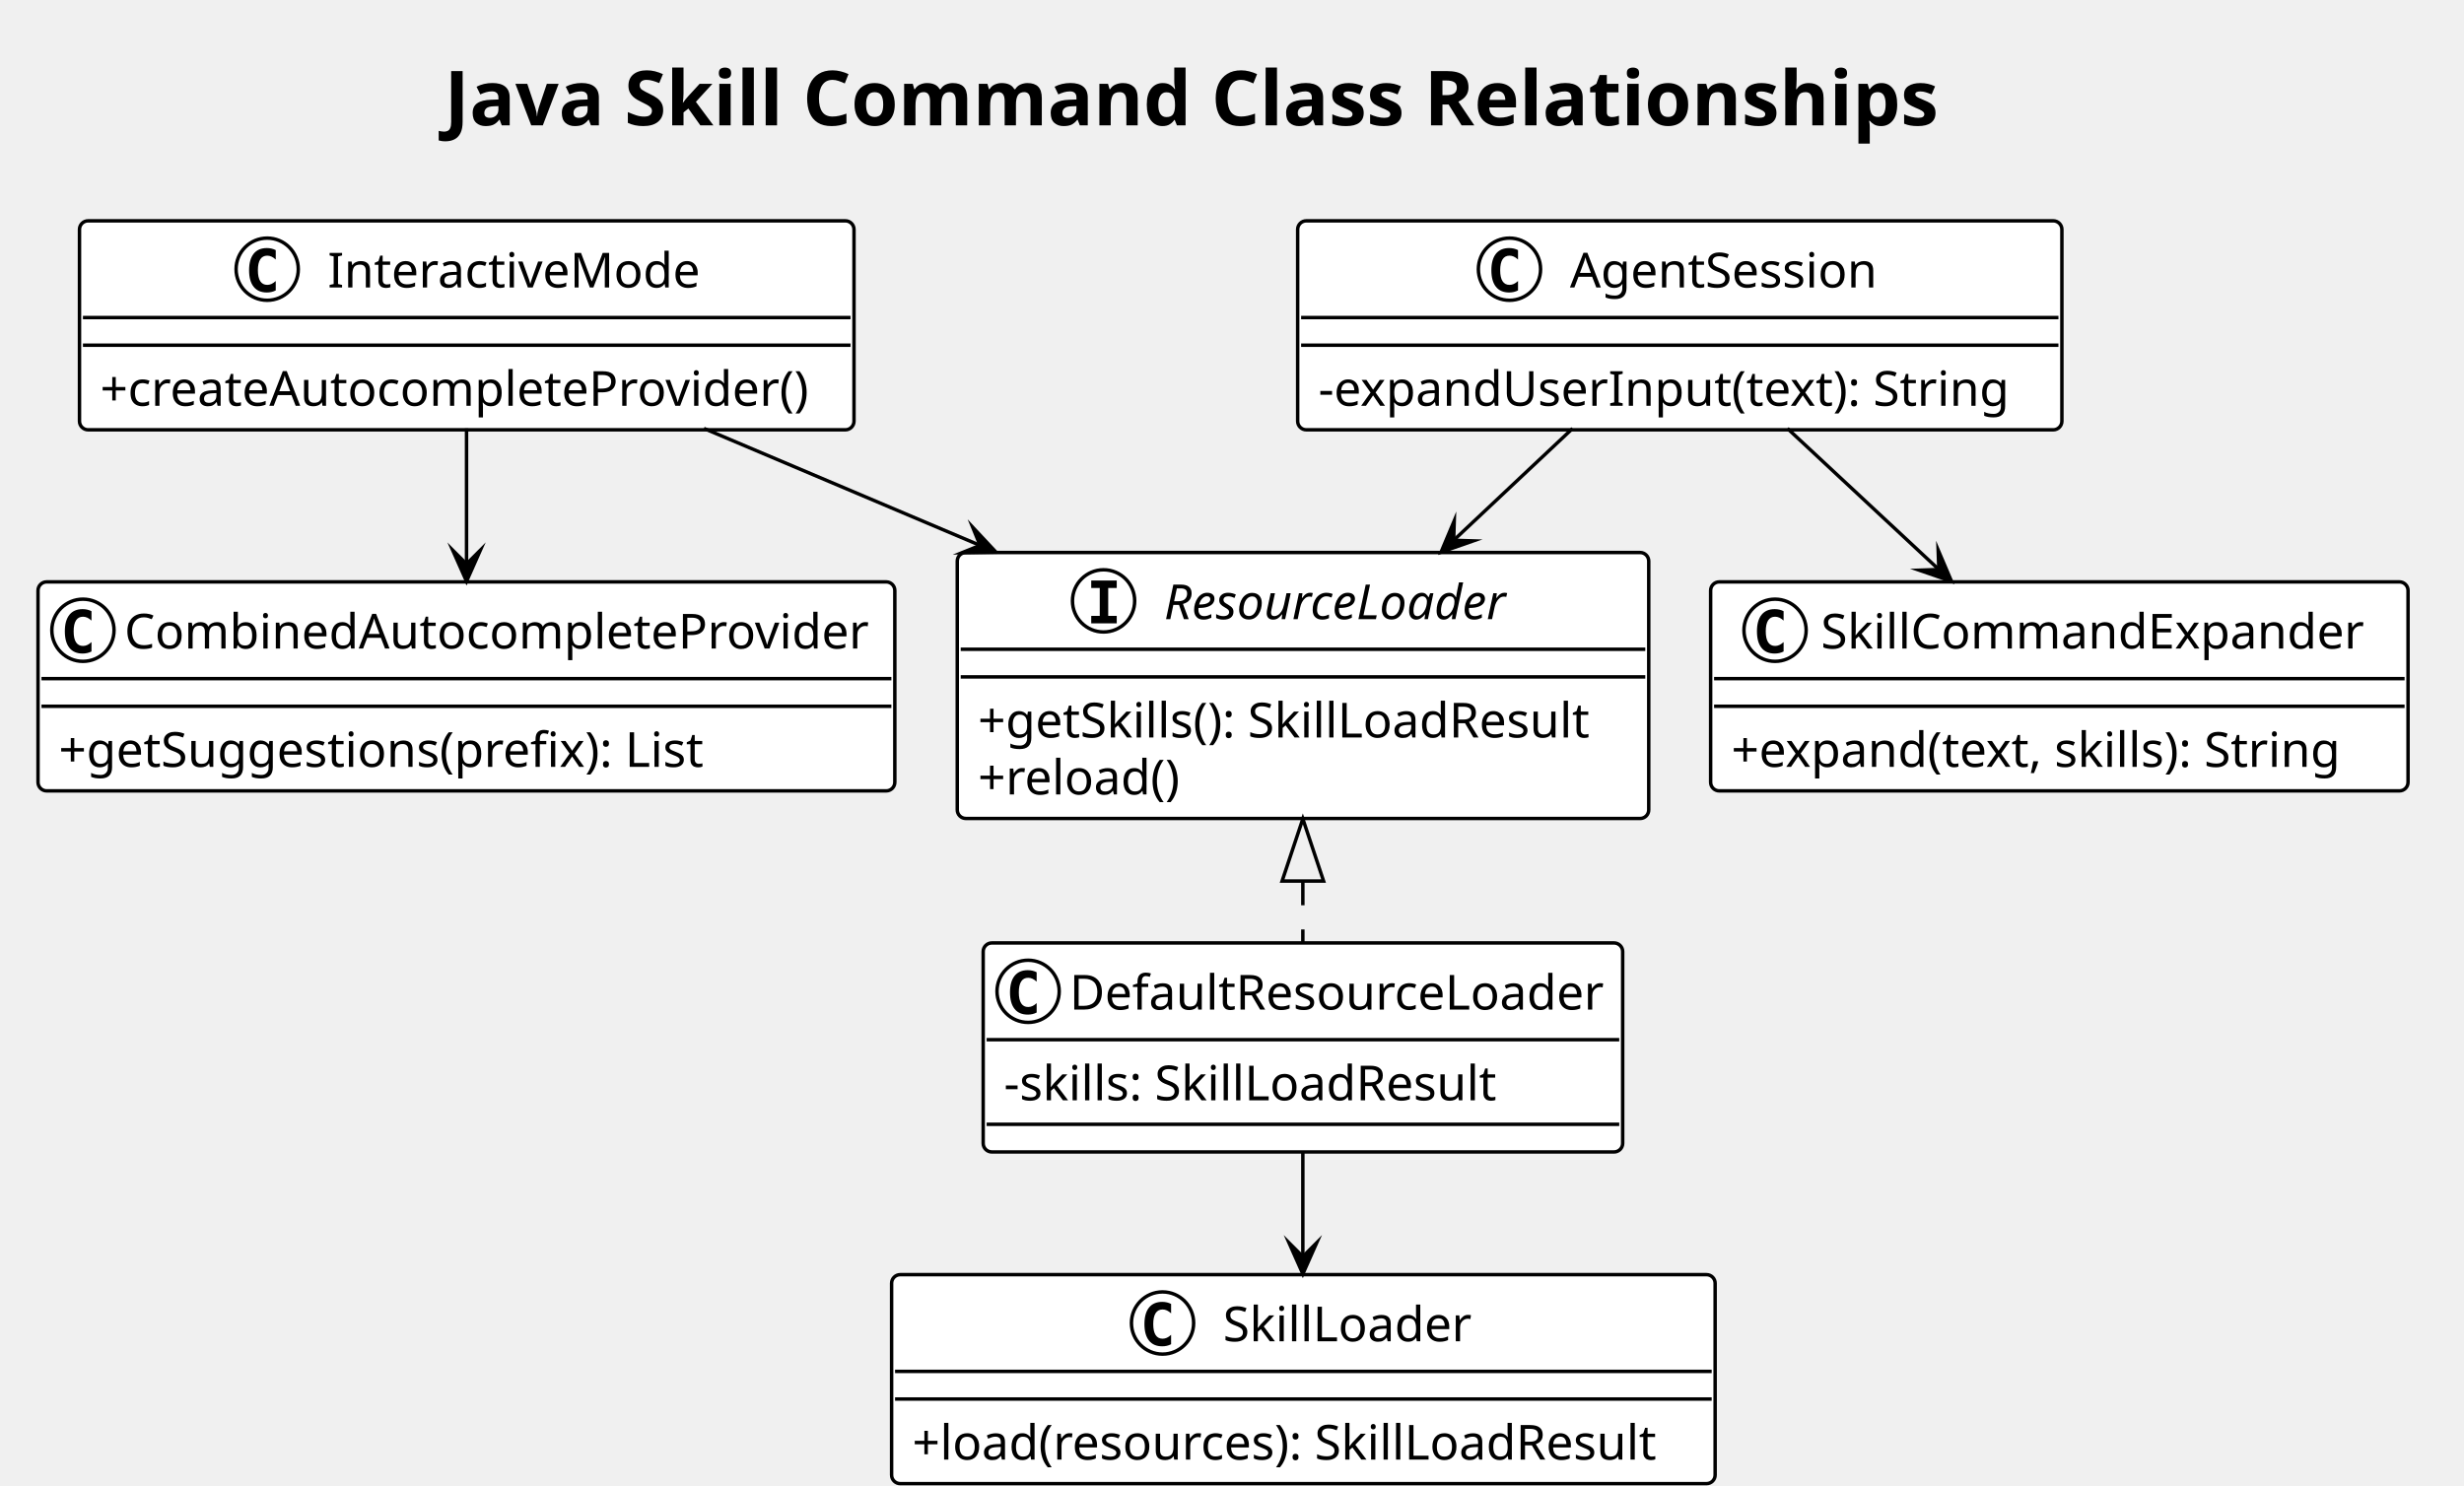
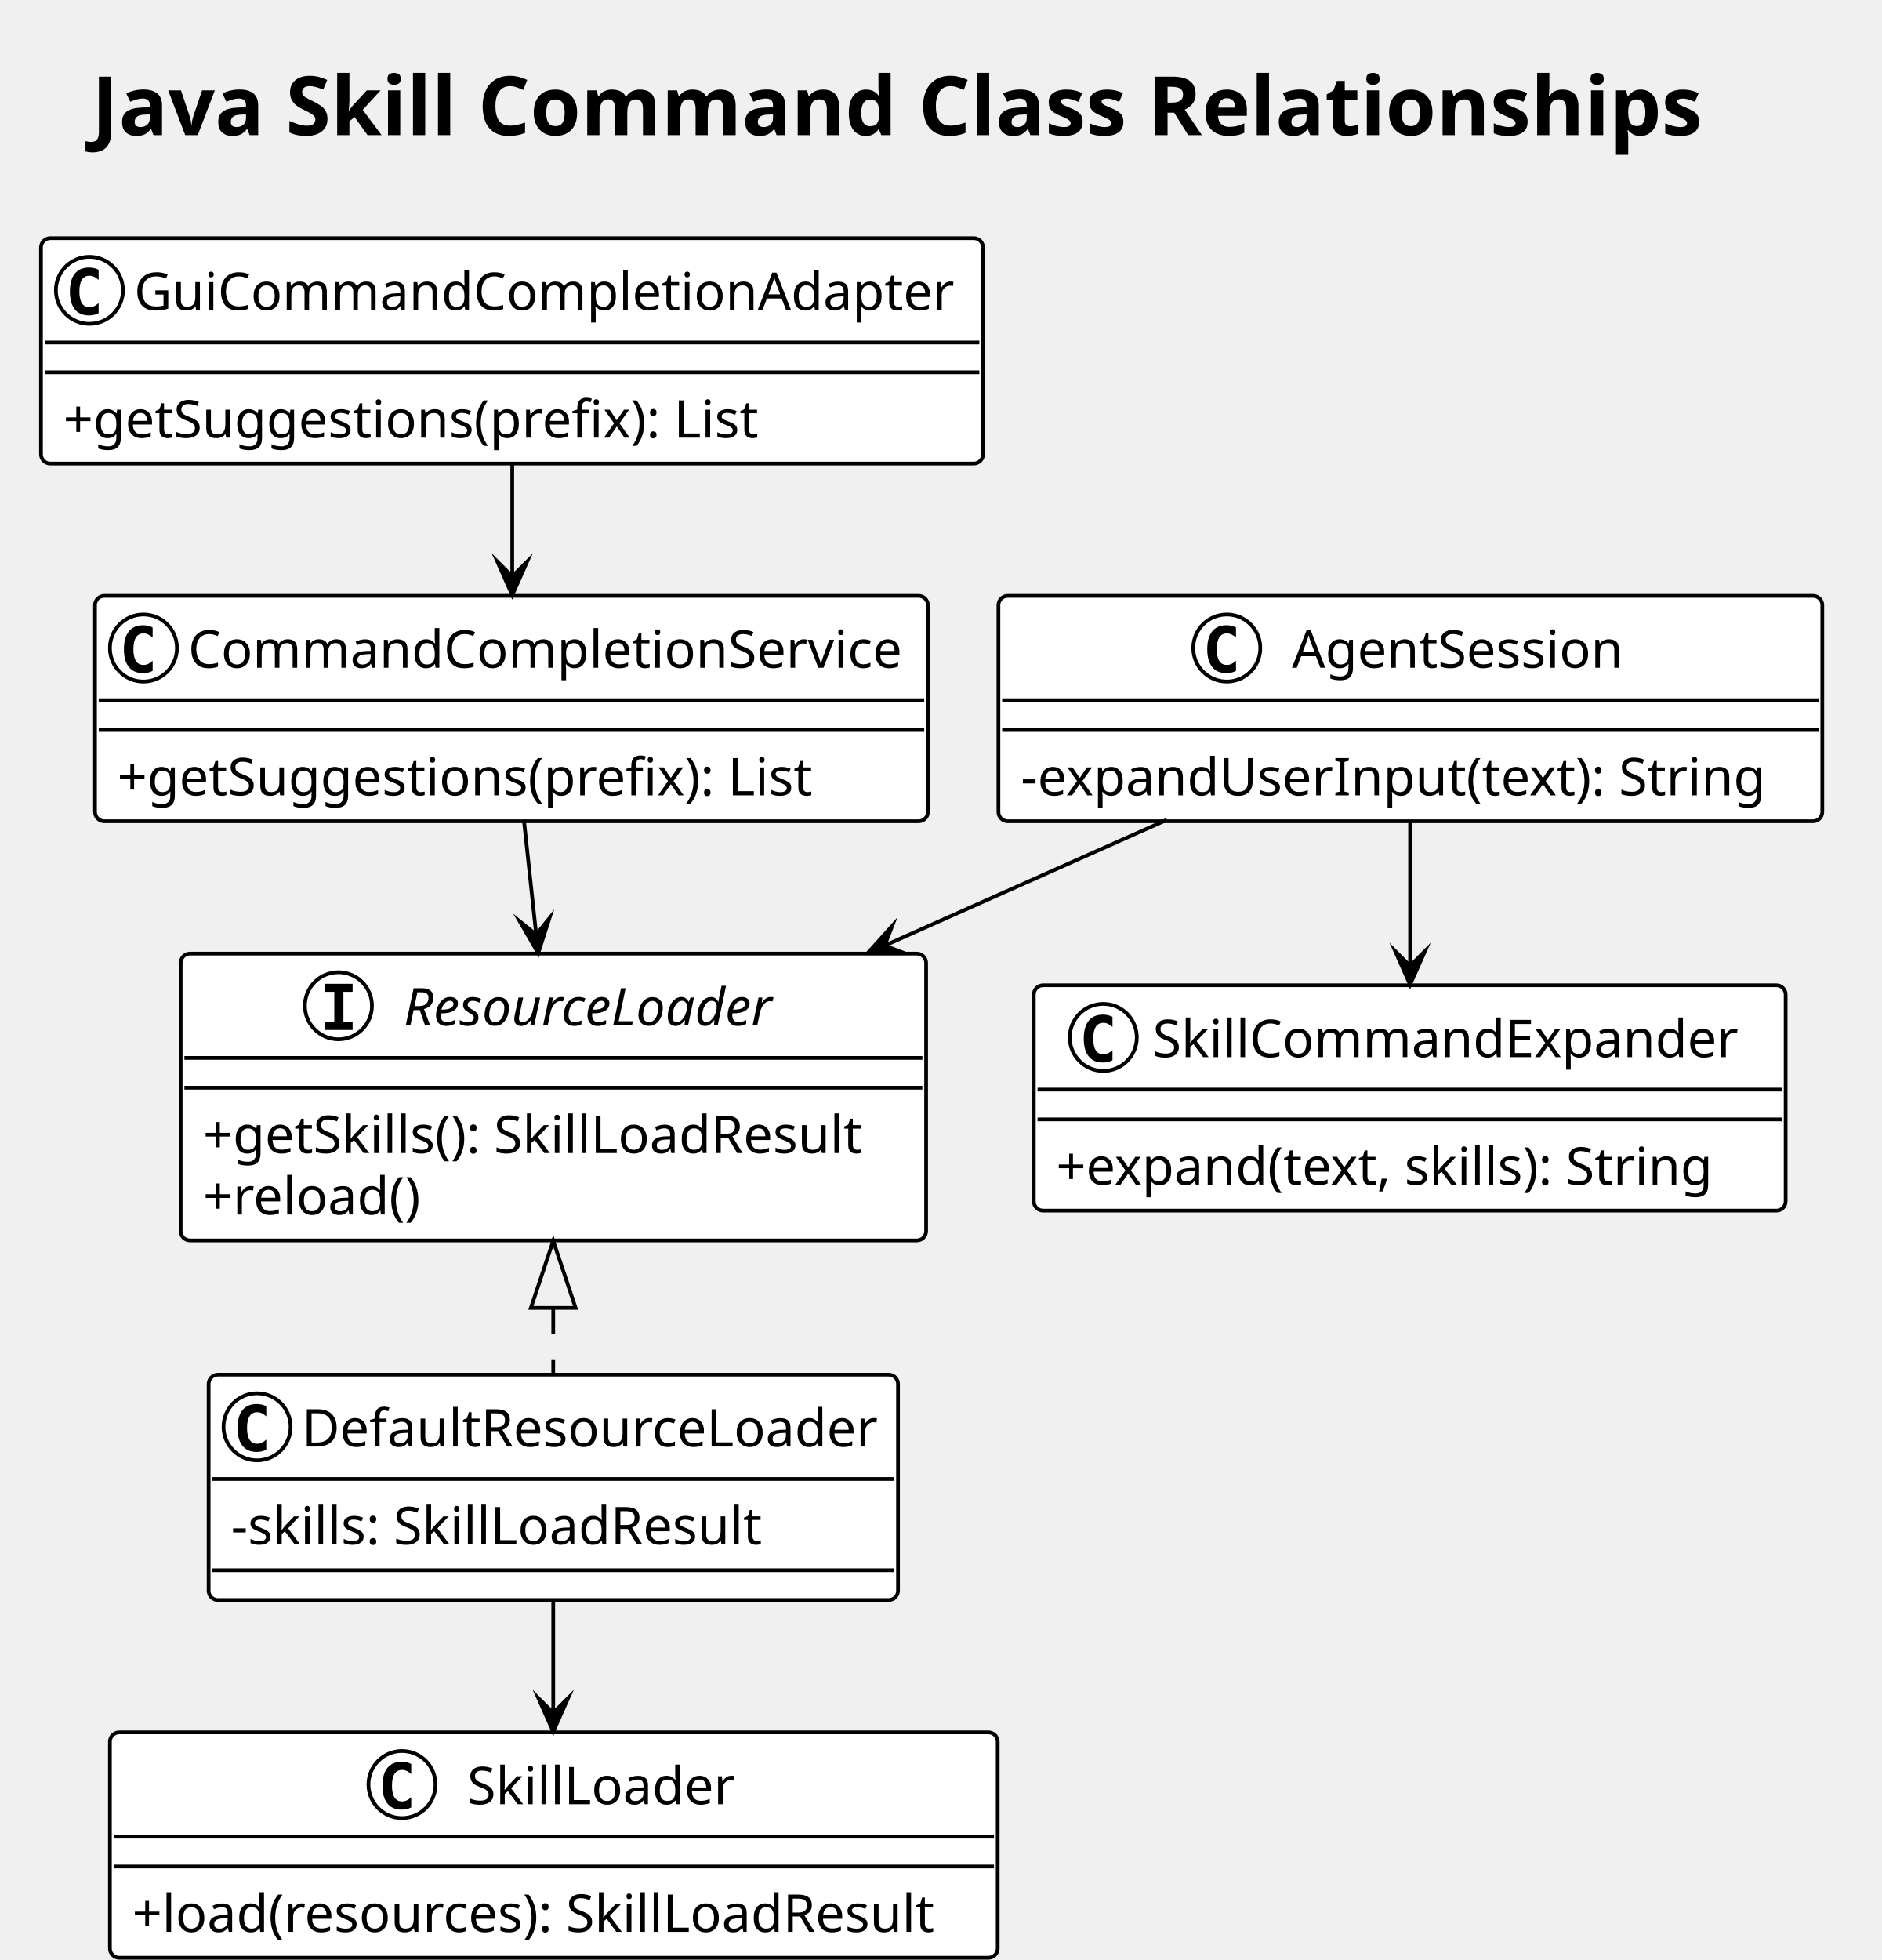
- <svg xmlns="http://www.w3.org/2000/svg" contentStyleType="text/css" data-diagram-type="CLASS" height="430px" preserveAspectRatio="none" style="width:713px;height:430px;" version="1.1" viewBox="0 0 713 430" width="713px" zoomAndPan="magnify">
+ <svg xmlns="http://www.w3.org/2000/svg" contentStyleType="text/css" data-diagram-type="CLASS" height="526px" preserveAspectRatio="none" style="width:505px;height:526px;" version="1.1" viewBox="0 0 505 526" width="505px" zoomAndPan="magnify">
  <defs />
  <g>
-     <g class="title" data-source-line="319">
-       <text fill="#000000" font-family="'sans-serif'" font-size="22" font-weight="700" lengthAdjust="spacing" textLength="453.857" x="128.571" y="36.27">Java Skill Command Class Relationships</text>
+     <g class="title" data-source-line="334">
+       <text fill="#000000" font-family="'sans-serif'" font-size="22" font-weight="700" lengthAdjust="spacing" textLength="453.857" x="24.571" y="36.27">Java Skill Command Class Relationships</text>
    </g>
-     <g class="entity" data-qualified-name="ResourceLoader" data-source-line="321" id="ent0001">
-       <rect fill="#FFFFFF" height="76.977" rx="2.5" ry="2.5" style="stroke:#000000;stroke-width:1;" width="200.091" x="277" y="159.91" />
-       <ellipse cx="319.339" cy="173.91" fill="#FFFFFF" rx="9" ry="9" style="stroke:#000000;stroke-width:1;" />
-       <path d="M315.767,170.175 L315.767,168.017 L323.147,168.017 L323.147,170.175 L320.681,170.175 L320.681,178.252 L323.147,178.252 L323.147,180.41 L315.767,180.41 L315.767,178.252 L318.232,178.252 L318.232,170.175 Z " fill="#000000" />
-       <text fill="#000000" font-family="'sans-serif'" font-size="14" font-style="italic" lengthAdjust="spacing" textLength="107.912" x="336.839" y="179.201">ResourceLoader</text>
-       <line style="stroke:#000000;stroke-width:1;" x1="278" x2="476.091" y1="187.91" y2="187.91" />
-       <line style="stroke:#000000;stroke-width:1;" x1="278" x2="476.091" y1="195.91" y2="195.91" />
-       <text fill="#000000" font-family="'sans-serif'" font-size="14" lengthAdjust="spacing" textLength="188.091" x="283" y="213.445">+getSkills(): SkillLoadResult</text>
-       <text fill="#000000" font-family="'sans-serif'" font-size="14" lengthAdjust="spacing" textLength="62.952" x="283" y="229.934">+reload()</text>
+     <g class="entity" data-qualified-name="ResourceLoader" data-source-line="336" id="ent0001">
+       <rect fill="#FFFFFF" height="76.977" rx="2.5" ry="2.5" style="stroke:#000000;stroke-width:1;" width="200.091" x="48.5" y="255.91" />
+       <ellipse cx="90.839" cy="269.91" fill="#FFFFFF" rx="9" ry="9" style="stroke:#000000;stroke-width:1;" />
+       <path d="M87.267,266.175 L87.267,264.017 L94.647,264.017 L94.647,266.175 L92.181,266.175 L92.181,274.252 L94.647,274.252 L94.647,276.41 L87.267,276.41 L87.267,274.252 L89.732,274.252 L89.732,266.175 Z " fill="#000000" />
+       <text fill="#000000" font-family="'sans-serif'" font-size="14" font-style="italic" lengthAdjust="spacing" textLength="107.912" x="108.339" y="275.201">ResourceLoader</text>
+       <line style="stroke:#000000;stroke-width:1;" x1="49.5" x2="247.591" y1="283.91" y2="283.91" />
+       <line style="stroke:#000000;stroke-width:1;" x1="49.5" x2="247.591" y1="291.91" y2="291.91" />
+       <text fill="#000000" font-family="'sans-serif'" font-size="14" lengthAdjust="spacing" textLength="188.091" x="54.5" y="309.445">+getSkills(): SkillLoadResult</text>
+       <text fill="#000000" font-family="'sans-serif'" font-size="14" lengthAdjust="spacing" textLength="62.952" x="54.5" y="325.934">+reload()</text>
    </g>
-     <g class="entity" data-qualified-name="DefaultResourceLoader" data-source-line="325" id="ent0002">
-       <rect fill="#FFFFFF" height="60.488" rx="2.5" ry="2.5" style="stroke:#000000;stroke-width:1;" width="185.049" x="284.5" y="272.91" />
-       <ellipse cx="297.5" cy="286.91" fill="#FFFFFF" rx="9" ry="9" style="stroke:#000000;stroke-width:1;" />
-       <path d="M299.973,293.053 Q299.392,293.352 298.753,293.502 Q298.114,293.651 297.408,293.651 Q294.901,293.651 293.582,291.999 Q292.262,290.347 292.262,287.226 Q292.262,284.097 293.582,282.445 Q294.901,280.793 297.408,280.793 Q298.114,280.793 298.761,280.942 Q299.409,281.092 299.973,281.391 L299.973,284.113 Q299.342,283.532 298.749,283.262 Q298.155,282.993 297.524,282.993 Q296.18,282.993 295.495,284.059 Q294.81,285.126 294.81,287.226 Q294.81,289.318 295.495,290.385 Q296.18,291.451 297.524,291.451 Q298.155,291.451 298.749,291.181 Q299.342,290.912 299.973,290.331 Z " fill="#000000" />
-       <text fill="#000000" font-family="'sans-serif'" font-size="14" lengthAdjust="spacing" textLength="157.049" x="309.5" y="292.201">DefaultResourceLoader</text>
-       <line style="stroke:#000000;stroke-width:1;" x1="285.5" x2="468.549" y1="300.91" y2="300.91" />
-       <text fill="#000000" font-family="'sans-serif'" font-size="14" lengthAdjust="spacing" textLength="153.788" x="290.5" y="318.445">-skills: SkillLoadResult</text>
-       <line style="stroke:#000000;stroke-width:1;" x1="285.5" x2="468.549" y1="325.398" y2="325.398" />
+     <g class="entity" data-qualified-name="DefaultResourceLoader" data-source-line="340" id="ent0002">
+       <rect fill="#FFFFFF" height="60.488" rx="2.5" ry="2.5" style="stroke:#000000;stroke-width:1;" width="185.049" x="56" y="368.91" />
+       <ellipse cx="69" cy="382.91" fill="#FFFFFF" rx="9" ry="9" style="stroke:#000000;stroke-width:1;" />
+       <path d="M71.473,389.053 Q70.892,389.352 70.253,389.502 Q69.614,389.651 68.908,389.651 Q66.401,389.651 65.082,387.999 Q63.762,386.347 63.762,383.226 Q63.762,380.097 65.082,378.445 Q66.401,376.793 68.908,376.793 Q69.614,376.793 70.261,376.942 Q70.909,377.092 71.473,377.391 L71.473,380.113 Q70.842,379.532 70.249,379.262 Q69.655,378.993 69.024,378.993 Q67.68,378.993 66.995,380.059 Q66.31,381.126 66.31,383.226 Q66.31,385.318 66.995,386.385 Q67.68,387.451 69.024,387.451 Q69.655,387.451 70.249,387.181 Q70.842,386.912 71.473,386.331 Z " fill="#000000" />
+       <text fill="#000000" font-family="'sans-serif'" font-size="14" lengthAdjust="spacing" textLength="157.049" x="81" y="388.201">DefaultResourceLoader</text>
+       <line style="stroke:#000000;stroke-width:1;" x1="57" x2="240.049" y1="396.91" y2="396.91" />
+       <text fill="#000000" font-family="'sans-serif'" font-size="14" lengthAdjust="spacing" textLength="153.788" x="62" y="414.445">-skills: SkillLoadResult</text>
+       <line style="stroke:#000000;stroke-width:1;" x1="57" x2="240.049" y1="421.398" y2="421.398" />
    </g>
-     <g class="entity" data-qualified-name="SkillLoader" data-source-line="328" id="ent0003">
-       <rect fill="#FFFFFF" height="60.488" rx="2.5" ry="2.5" style="stroke:#000000;stroke-width:1;" width="238.304" x="258" y="368.91" />
-       <ellipse cx="336.402" cy="382.91" fill="#FFFFFF" rx="9" ry="9" style="stroke:#000000;stroke-width:1;" />
-       <path d="M338.875,389.053 Q338.294,389.352 337.655,389.502 Q337.016,389.651 336.31,389.651 Q333.804,389.651 332.484,387.999 Q331.164,386.347 331.164,383.226 Q331.164,380.097 332.484,378.445 Q333.804,376.793 336.31,376.793 Q337.016,376.793 337.664,376.942 Q338.311,377.092 338.875,377.391 L338.875,380.113 Q338.245,379.532 337.651,379.262 Q337.058,378.993 336.427,378.993 Q335.082,378.993 334.397,380.059 Q333.712,381.126 333.712,383.226 Q333.712,385.318 334.397,386.385 Q335.082,387.451 336.427,387.451 Q337.058,387.451 337.651,387.181 Q338.245,386.912 338.875,386.331 Z " fill="#000000" />
-       <text fill="#000000" font-family="'sans-serif'" font-size="14" lengthAdjust="spacing" textLength="73.999" x="353.902" y="388.201">SkillLoader</text>
-       <line style="stroke:#000000;stroke-width:1;" x1="259" x2="495.304" y1="396.91" y2="396.91" />
-       <line style="stroke:#000000;stroke-width:1;" x1="259" x2="495.304" y1="404.91" y2="404.91" />
-       <text fill="#000000" font-family="'sans-serif'" font-size="14" lengthAdjust="spacing" textLength="226.304" x="264" y="422.445">+load(resources): SkillLoadResult</text>
+     <g class="entity" data-qualified-name="SkillLoader" data-source-line="343" id="ent0003">
+       <rect fill="#FFFFFF" height="60.488" rx="2.5" ry="2.5" style="stroke:#000000;stroke-width:1;" width="238.304" x="29.5" y="464.91" />
+       <ellipse cx="107.902" cy="478.91" fill="#FFFFFF" rx="9" ry="9" style="stroke:#000000;stroke-width:1;" />
+       <path d="M110.376,485.053 Q109.794,485.352 109.155,485.502 Q108.516,485.651 107.811,485.651 Q105.304,485.651 103.984,483.999 Q102.664,482.347 102.664,479.226 Q102.664,476.097 103.984,474.445 Q105.304,472.793 107.811,472.793 Q108.516,472.793 109.164,472.942 Q109.811,473.092 110.376,473.391 L110.376,476.113 Q109.745,475.532 109.151,475.262 Q108.558,474.993 107.927,474.993 Q106.582,474.993 105.897,476.059 Q105.212,477.126 105.212,479.226 Q105.212,481.318 105.897,482.385 Q106.582,483.451 107.927,483.451 Q108.558,483.451 109.151,483.181 Q109.745,482.912 110.376,482.331 Z " fill="#000000" />
+       <text fill="#000000" font-family="'sans-serif'" font-size="14" lengthAdjust="spacing" textLength="73.999" x="125.402" y="484.201">SkillLoader</text>
+       <line style="stroke:#000000;stroke-width:1;" x1="30.5" x2="266.804" y1="492.91" y2="492.91" />
+       <line style="stroke:#000000;stroke-width:1;" x1="30.5" x2="266.804" y1="500.91" y2="500.91" />
+       <text fill="#000000" font-family="'sans-serif'" font-size="14" lengthAdjust="spacing" textLength="226.304" x="35.5" y="518.445">+load(resources): SkillLoadResult</text>
    </g>
-     <g class="entity" data-qualified-name="SkillCommandExpander" data-source-line="331" id="ent0004">
-       <rect fill="#FFFFFF" height="60.488" rx="2.5" ry="2.5" style="stroke:#000000;stroke-width:1;" width="201.807" x="495" y="168.41" />
-       <ellipse cx="513.643" cy="182.41" fill="#FFFFFF" rx="9" ry="9" style="stroke:#000000;stroke-width:1;" />
-       <path d="M516.116,188.553 Q515.535,188.852 514.896,189.001 Q514.257,189.151 513.551,189.151 Q511.044,189.151 509.725,187.499 Q508.405,185.847 508.405,182.726 Q508.405,179.597 509.725,177.945 Q511.044,176.293 513.551,176.293 Q514.257,176.293 514.904,176.442 Q515.552,176.592 516.116,176.891 L516.116,179.613 Q515.485,179.032 514.892,178.762 Q514.298,178.493 513.667,178.493 Q512.323,178.493 511.638,179.559 Q510.953,180.626 510.953,182.726 Q510.953,184.818 511.638,185.885 Q512.323,186.951 513.667,186.951 Q514.298,186.951 514.892,186.681 Q515.485,186.412 516.116,185.831 Z " fill="#000000" />
-       <text fill="#000000" font-family="'sans-serif'" font-size="14" lengthAdjust="spacing" textLength="161.267" x="526.897" y="187.701">SkillCommandExpander</text>
-       <line style="stroke:#000000;stroke-width:1;" x1="496" x2="695.807" y1="196.41" y2="196.41" />
-       <line style="stroke:#000000;stroke-width:1;" x1="496" x2="695.807" y1="204.41" y2="204.41" />
-       <text fill="#000000" font-family="'sans-serif'" font-size="14" lengthAdjust="spacing" textLength="189.807" x="501" y="221.945">+expand(text, skills): String</text>
+     <g class="entity" data-qualified-name="SkillCommandExpander" data-source-line="346" id="ent0004">
+       <rect fill="#FFFFFF" height="60.488" rx="2.5" ry="2.5" style="stroke:#000000;stroke-width:1;" width="201.807" x="277.5" y="264.41" />
+       <ellipse cx="296.143" cy="278.41" fill="#FFFFFF" rx="9" ry="9" style="stroke:#000000;stroke-width:1;" />
+       <path d="M298.616,284.553 Q298.035,284.852 297.396,285.002 Q296.757,285.151 296.051,285.151 Q293.544,285.151 292.225,283.499 Q290.905,281.847 290.905,278.726 Q290.905,275.597 292.225,273.945 Q293.544,272.293 296.051,272.293 Q296.757,272.293 297.404,272.442 Q298.052,272.592 298.616,272.891 L298.616,275.613 Q297.985,275.032 297.392,274.762 Q296.798,274.493 296.167,274.493 Q294.823,274.493 294.138,275.559 Q293.453,276.626 293.453,278.726 Q293.453,280.818 294.138,281.885 Q294.823,282.951 296.167,282.951 Q296.798,282.951 297.392,282.681 Q297.985,282.412 298.616,281.831 Z " fill="#000000" />
+       <text fill="#000000" font-family="'sans-serif'" font-size="14" lengthAdjust="spacing" textLength="161.267" x="309.397" y="283.701">SkillCommandExpander</text>
+       <line style="stroke:#000000;stroke-width:1;" x1="278.5" x2="478.307" y1="292.41" y2="292.41" />
+       <line style="stroke:#000000;stroke-width:1;" x1="278.5" x2="478.307" y1="300.41" y2="300.41" />
+       <text fill="#000000" font-family="'sans-serif'" font-size="14" lengthAdjust="spacing" textLength="189.807" x="283.5" y="317.945">+expand(text, skills): String</text>
    </g>
-     <g class="entity" data-qualified-name="CombinedAutocompleteProvider" data-source-line="334" id="ent0005">
-       <rect fill="#FFFFFF" height="60.488" rx="2.5" ry="2.5" style="stroke:#000000;stroke-width:1;" width="247.933" x="11" y="168.41" />
-       <ellipse cx="24" cy="182.41" fill="#FFFFFF" rx="9" ry="9" style="stroke:#000000;stroke-width:1;" />
-       <path d="M26.473,188.553 Q25.892,188.852 25.253,189.001 Q24.614,189.151 23.908,189.151 Q21.401,189.151 20.081,187.499 Q18.762,185.847 18.762,182.726 Q18.762,179.597 20.081,177.945 Q21.401,176.293 23.908,176.293 Q24.614,176.293 25.261,176.442 Q25.909,176.592 26.473,176.891 L26.473,179.613 Q25.842,179.032 25.249,178.762 Q24.655,178.493 24.024,178.493 Q22.68,178.493 21.995,179.559 Q21.31,180.626 21.31,182.726 Q21.31,184.818 21.995,185.885 Q22.68,186.951 24.024,186.951 Q24.655,186.951 25.249,186.681 Q25.842,186.412 26.473,185.831 Z " fill="#000000" />
-       <text fill="#000000" font-family="'sans-serif'" font-size="14" lengthAdjust="spacing" textLength="219.933" x="36" y="187.701">CombinedAutocompleteProvider</text>
-       <line style="stroke:#000000;stroke-width:1;" x1="12" x2="257.933" y1="196.41" y2="196.41" />
-       <line style="stroke:#000000;stroke-width:1;" x1="12" x2="257.933" y1="204.41" y2="204.41" />
-       <text fill="#000000" font-family="'sans-serif'" font-size="14" lengthAdjust="spacing" textLength="197.196" x="17" y="221.945">+getSuggestions(prefix): List</text>
+     <g class="entity" data-qualified-name="CommandCompletionService" data-source-line="349" id="ent0005">
+       <rect fill="#FFFFFF" height="60.488" rx="2.5" ry="2.5" style="stroke:#000000;stroke-width:1;" width="223.576" x="25.5" y="159.91" />
+       <ellipse cx="38.5" cy="173.91" fill="#FFFFFF" rx="9" ry="9" style="stroke:#000000;stroke-width:1;" />
+       <path d="M40.973,180.053 Q40.392,180.352 39.753,180.501 Q39.114,180.651 38.408,180.651 Q35.901,180.651 34.581,178.999 Q33.262,177.347 33.262,174.226 Q33.262,171.097 34.581,169.445 Q35.901,167.793 38.408,167.793 Q39.114,167.793 39.761,167.942 Q40.409,168.092 40.973,168.391 L40.973,171.113 Q40.342,170.532 39.749,170.262 Q39.155,169.993 38.524,169.993 Q37.18,169.993 36.495,171.059 Q35.81,172.126 35.81,174.226 Q35.81,176.318 36.495,177.385 Q37.18,178.451 38.524,178.451 Q39.155,178.451 39.749,178.181 Q40.342,177.912 40.973,177.331 Z " fill="#000000" />
+       <text fill="#000000" font-family="'sans-serif'" font-size="14" lengthAdjust="spacing" textLength="195.576" x="50.5" y="179.201">CommandCompletionService</text>
+       <line style="stroke:#000000;stroke-width:1;" x1="26.5" x2="248.076" y1="187.91" y2="187.91" />
+       <line style="stroke:#000000;stroke-width:1;" x1="26.5" x2="248.076" y1="195.91" y2="195.91" />
+       <text fill="#000000" font-family="'sans-serif'" font-size="14" lengthAdjust="spacing" textLength="197.196" x="31.5" y="213.445">+getSuggestions(prefix): List</text>
    </g>
-     <g class="entity" data-qualified-name="InteractiveMode" data-source-line="337" id="ent0006">
-       <rect fill="#FFFFFF" height="60.488" rx="2.5" ry="2.5" style="stroke:#000000;stroke-width:1;" width="224.119" x="23" y="63.91" />
-       <ellipse cx="77.316" cy="77.91" fill="#FFFFFF" rx="9" ry="9" style="stroke:#000000;stroke-width:1;" />
-       <path d="M79.789,84.053 Q79.208,84.352 78.569,84.501 Q77.93,84.651 77.224,84.651 Q74.717,84.651 73.397,82.999 Q72.078,81.347 72.078,78.226 Q72.078,75.097 73.397,73.445 Q74.717,71.793 77.224,71.793 Q77.93,71.793 78.577,71.942 Q79.225,72.092 79.789,72.391 L79.789,75.113 Q79.158,74.532 78.565,74.263 Q77.971,73.993 77.34,73.993 Q75.996,73.993 75.311,75.059 Q74.626,76.126 74.626,78.226 Q74.626,80.318 75.311,81.385 Q75.996,82.451 77.34,82.451 Q77.971,82.451 78.565,82.181 Q79.158,81.912 79.789,81.331 Z " fill="#000000" />
-       <text fill="#000000" font-family="'sans-serif'" font-size="14" lengthAdjust="spacing" textLength="107.987" x="94.816" y="83.201">InteractiveMode</text>
-       <line style="stroke:#000000;stroke-width:1;" x1="24" x2="246.119" y1="91.91" y2="91.91" />
-       <line style="stroke:#000000;stroke-width:1;" x1="24" x2="246.119" y1="99.91" y2="99.91" />
-       <text fill="#000000" font-family="'sans-serif'" font-size="14" lengthAdjust="spacing" textLength="212.119" x="29" y="117.445">+createAutocompleteProvider()</text>
+     <g class="entity" data-qualified-name="GuiCommandCompletionAdapter" data-source-line="352" id="ent0006">
+       <rect fill="#FFFFFF" height="60.488" rx="2.5" ry="2.5" style="stroke:#000000;stroke-width:1;" width="252.875" x="11" y="63.91" />
+       <ellipse cx="24" cy="77.91" fill="#FFFFFF" rx="9" ry="9" style="stroke:#000000;stroke-width:1;" />
+       <path d="M26.473,84.053 Q25.892,84.352 25.253,84.501 Q24.614,84.651 23.908,84.651 Q21.401,84.651 20.081,82.999 Q18.762,81.347 18.762,78.226 Q18.762,75.097 20.081,73.445 Q21.401,71.793 23.908,71.793 Q24.614,71.793 25.261,71.942 Q25.909,72.092 26.473,72.391 L26.473,75.113 Q25.842,74.532 25.249,74.263 Q24.655,73.993 24.024,73.993 Q22.68,73.993 21.995,75.059 Q21.31,76.126 21.31,78.226 Q21.31,80.318 21.995,81.385 Q22.68,82.451 24.024,82.451 Q24.655,82.451 25.249,82.181 Q25.842,81.912 26.473,81.331 Z " fill="#000000" />
+       <text fill="#000000" font-family="'sans-serif'" font-size="14" lengthAdjust="spacing" textLength="224.875" x="36" y="83.201">GuiCommandCompletionAdapter</text>
+       <line style="stroke:#000000;stroke-width:1;" x1="12" x2="262.875" y1="91.91" y2="91.91" />
+       <line style="stroke:#000000;stroke-width:1;" x1="12" x2="262.875" y1="99.91" y2="99.91" />
+       <text fill="#000000" font-family="'sans-serif'" font-size="14" lengthAdjust="spacing" textLength="197.196" x="17" y="117.445">+getSuggestions(prefix): List</text>
    </g>
-     <g class="entity" data-qualified-name="AgentSession" data-source-line="340" id="ent0007">
-       <rect fill="#FFFFFF" height="60.488" rx="2.5" ry="2.5" style="stroke:#000000;stroke-width:1;" width="221.145" x="375.5" y="63.91" />
-       <ellipse cx="436.792" cy="77.91" fill="#FFFFFF" rx="9" ry="9" style="stroke:#000000;stroke-width:1;" />
-       <path d="M439.265,84.053 Q438.684,84.352 438.045,84.501 Q437.406,84.651 436.7,84.651 Q434.193,84.651 432.873,82.999 Q431.554,81.347 431.554,78.226 Q431.554,75.097 432.873,73.445 Q434.193,71.793 436.7,71.793 Q437.406,71.793 438.053,71.942 Q438.701,72.092 439.265,72.391 L439.265,75.113 Q438.634,74.532 438.041,74.263 Q437.447,73.993 436.816,73.993 Q435.472,73.993 434.787,75.059 Q434.102,76.126 434.102,78.226 Q434.102,80.318 434.787,81.385 Q435.472,82.451 436.816,82.451 Q437.447,82.451 438.041,82.181 Q438.634,81.912 439.265,81.331 Z " fill="#000000" />
-       <text fill="#000000" font-family="'sans-serif'" font-size="14" lengthAdjust="spacing" textLength="91.061" x="454.292" y="83.201">AgentSession</text>
-       <line style="stroke:#000000;stroke-width:1;" x1="376.5" x2="595.645" y1="91.91" y2="91.91" />
-       <line style="stroke:#000000;stroke-width:1;" x1="376.5" x2="595.645" y1="99.91" y2="99.91" />
-       <text fill="#000000" font-family="'sans-serif'" font-size="14" lengthAdjust="spacing" textLength="209.145" x="381.5" y="117.445">-expandUserInput(text): String</text>
+     <g class="entity" data-qualified-name="AgentSession" data-source-line="355" id="ent0007">
+       <rect fill="#FFFFFF" height="60.488" rx="2.5" ry="2.5" style="stroke:#000000;stroke-width:1;" width="221.145" x="268" y="159.91" />
+       <ellipse cx="329.292" cy="173.91" fill="#FFFFFF" rx="9" ry="9" style="stroke:#000000;stroke-width:1;" />
+       <path d="M331.765,180.053 Q331.184,180.352 330.545,180.501 Q329.906,180.651 329.2,180.651 Q326.693,180.651 325.373,178.999 Q324.054,177.347 324.054,174.226 Q324.054,171.097 325.373,169.445 Q326.693,167.793 329.2,167.793 Q329.906,167.793 330.553,167.942 Q331.201,168.092 331.765,168.391 L331.765,171.113 Q331.134,170.532 330.541,170.262 Q329.947,169.993 329.316,169.993 Q327.972,169.993 327.287,171.059 Q326.602,172.126 326.602,174.226 Q326.602,176.318 327.287,177.385 Q327.972,178.451 329.316,178.451 Q329.947,178.451 330.541,178.181 Q331.134,177.912 331.765,177.331 Z " fill="#000000" />
+       <text fill="#000000" font-family="'sans-serif'" font-size="14" lengthAdjust="spacing" textLength="91.061" x="346.792" y="179.201">AgentSession</text>
+       <line style="stroke:#000000;stroke-width:1;" x1="269" x2="488.146" y1="187.91" y2="187.91" />
+       <line style="stroke:#000000;stroke-width:1;" x1="269" x2="488.146" y1="195.91" y2="195.91" />
+       <text fill="#000000" font-family="'sans-serif'" font-size="14" lengthAdjust="spacing" textLength="209.145" x="274" y="213.445">-expandUserInput(text): String</text>
    </g>
    <g class="link" data-entity-1="ent0001" data-entity-2="ent0002" data-link-type="extension" id="lnk8">
-       <polygon fill="none" points="377,236.995,371,254.995,383,254.995,377,236.995" style="stroke:#000000;stroke-width:1;stroke-linejoin:miter;stroke-miterlimit:10;" />
-       <path d="M377,254.995 C377,266.765 377,261.573 377,272.677" fill="none" style="stroke:#000000;stroke-width:1;stroke-dasharray:7,7;" />
+       <polygon fill="none" points="148.5,332.995,142.5,350.995,154.5,350.995,148.5,332.995" style="stroke:#000000;stroke-width:1;stroke-linejoin:miter;stroke-miterlimit:10;" />
+       <path d="M148.5,350.995 C148.5,362.765 148.5,357.573 148.5,368.677" fill="none" style="stroke:#000000;stroke-width:1;stroke-dasharray:7,7;" />
    </g>
    <g class="link" data-entity-1="ent0002" data-entity-2="ent0003" data-link-type="dependency" id="lnk9">
-       <polygon fill="#000000" points="377,368.701,381,359.701,377,363.701,373,359.701,377,368.701" style="stroke:#000000;stroke-width:1;stroke-linejoin:miter;stroke-miterlimit:10;" />
-       <path d="M377,333.137 C377,344.455 377,352.385 377,363.701" fill="none" style="stroke:#000000;stroke-width:1;" />
+       <polygon fill="#000000" points="148.5,464.701,152.5,455.701,148.5,459.701,144.5,455.701,148.5,464.701" style="stroke:#000000;stroke-width:1;stroke-linejoin:miter;stroke-miterlimit:10;" />
+       <path d="M148.5,429.137 C148.5,440.455 148.5,448.385 148.5,459.701" fill="none" style="stroke:#000000;stroke-width:1;" />
    </g>
    <g class="link" data-entity-1="ent0007" data-entity-2="ent0001" data-link-type="dependency" id="lnk10">
-       <polygon fill="#000000" points="416.998,159.798,426.294,156.546,420.64,156.373,420.814,150.718,416.998,159.798" style="stroke:#000000;stroke-width:1;stroke-linejoin:miter;stroke-miterlimit:10;" />
-       <path d="M455.057,124.008 C443.224,135.135 433.199,144.562 420.64,156.373" fill="none" style="stroke:#000000;stroke-width:1;" />
+       <polygon fill="#000000" points="232.899,255.798,242.748,255.788,237.466,253.762,239.491,248.481,232.899,255.798" style="stroke:#000000;stroke-width:1;stroke-linejoin:miter;stroke-miterlimit:10;" />
+       <path d="M313.206,220.008 C288.238,231.135 263.966,241.952 237.466,253.762" fill="none" style="stroke:#000000;stroke-width:1;" />
    </g>
    <g class="link" data-entity-1="ent0007" data-entity-2="ent0004" data-link-type="dependency" id="lnk11">
-       <polygon fill="#000000" points="564.695,168.239,560.837,159.177,561.037,164.831,555.383,165.03,564.695,168.239" style="stroke:#000000;stroke-width:1;stroke-linejoin:miter;stroke-miterlimit:10;" />
-       <path d="M517.227,124.008 C532.09,137.858 546.163,150.972 561.037,164.831" fill="none" style="stroke:#000000;stroke-width:1;" />
+       <polygon fill="#000000" points="378.5,264.239,382.5,255.239,378.5,259.239,374.5,255.239,378.5,264.239" style="stroke:#000000;stroke-width:1;stroke-linejoin:miter;stroke-miterlimit:10;" />
+       <path d="M378.5,220.008 C378.5,233.858 378.5,245.38 378.5,259.239" fill="none" style="stroke:#000000;stroke-width:1;" />
    </g>
-     <g class="link" data-entity-1="ent0006" data-entity-2="ent0001" data-link-type="dependency" id="lnk12">
-       <polygon fill="#000000" points="288.198,159.798,281.471,152.604,283.594,157.848,278.351,159.971,288.198,159.798" style="stroke:#000000;stroke-width:1;stroke-linejoin:miter;stroke-miterlimit:10;" />
-       <path d="M203.7,124.008 C229.971,135.135 255.71,146.037 283.594,157.848" fill="none" style="stroke:#000000;stroke-width:1;" />
+     <g class="link" data-entity-1="ent0005" data-entity-2="ent0001" data-link-type="dependency" id="lnk12">
+       <polygon fill="#000000" points="144.464,255.798,147.48,246.422,143.93,250.826,139.526,247.276,144.464,255.798" style="stroke:#000000;stroke-width:1;stroke-linejoin:miter;stroke-miterlimit:10;" />
+       <path d="M140.623,220.008 C141.817,231.135 142.663,239.016 143.93,250.826" fill="none" style="stroke:#000000;stroke-width:1;" />
    </g>
    <g class="link" data-entity-1="ent0006" data-entity-2="ent0005" data-link-type="dependency" id="lnk13">
-       <polygon fill="#000000" points="135,168.239,139,159.239,135,163.239,131,159.239,135,168.239" style="stroke:#000000;stroke-width:1;stroke-linejoin:miter;stroke-miterlimit:10;" />
-       <path d="M135,124.008 C135,137.858 135,149.38 135,163.239" fill="none" style="stroke:#000000;stroke-width:1;" />
+       <polygon fill="#000000" points="137.5,159.701,141.5,150.701,137.5,154.701,133.5,150.701,137.5,159.701" style="stroke:#000000;stroke-width:1;stroke-linejoin:miter;stroke-miterlimit:10;" />
+       <path d="M137.5,124.137 C137.5,135.455 137.5,143.385 137.5,154.701" fill="none" style="stroke:#000000;stroke-width:1;" />
    </g>
  </g>
</svg>
